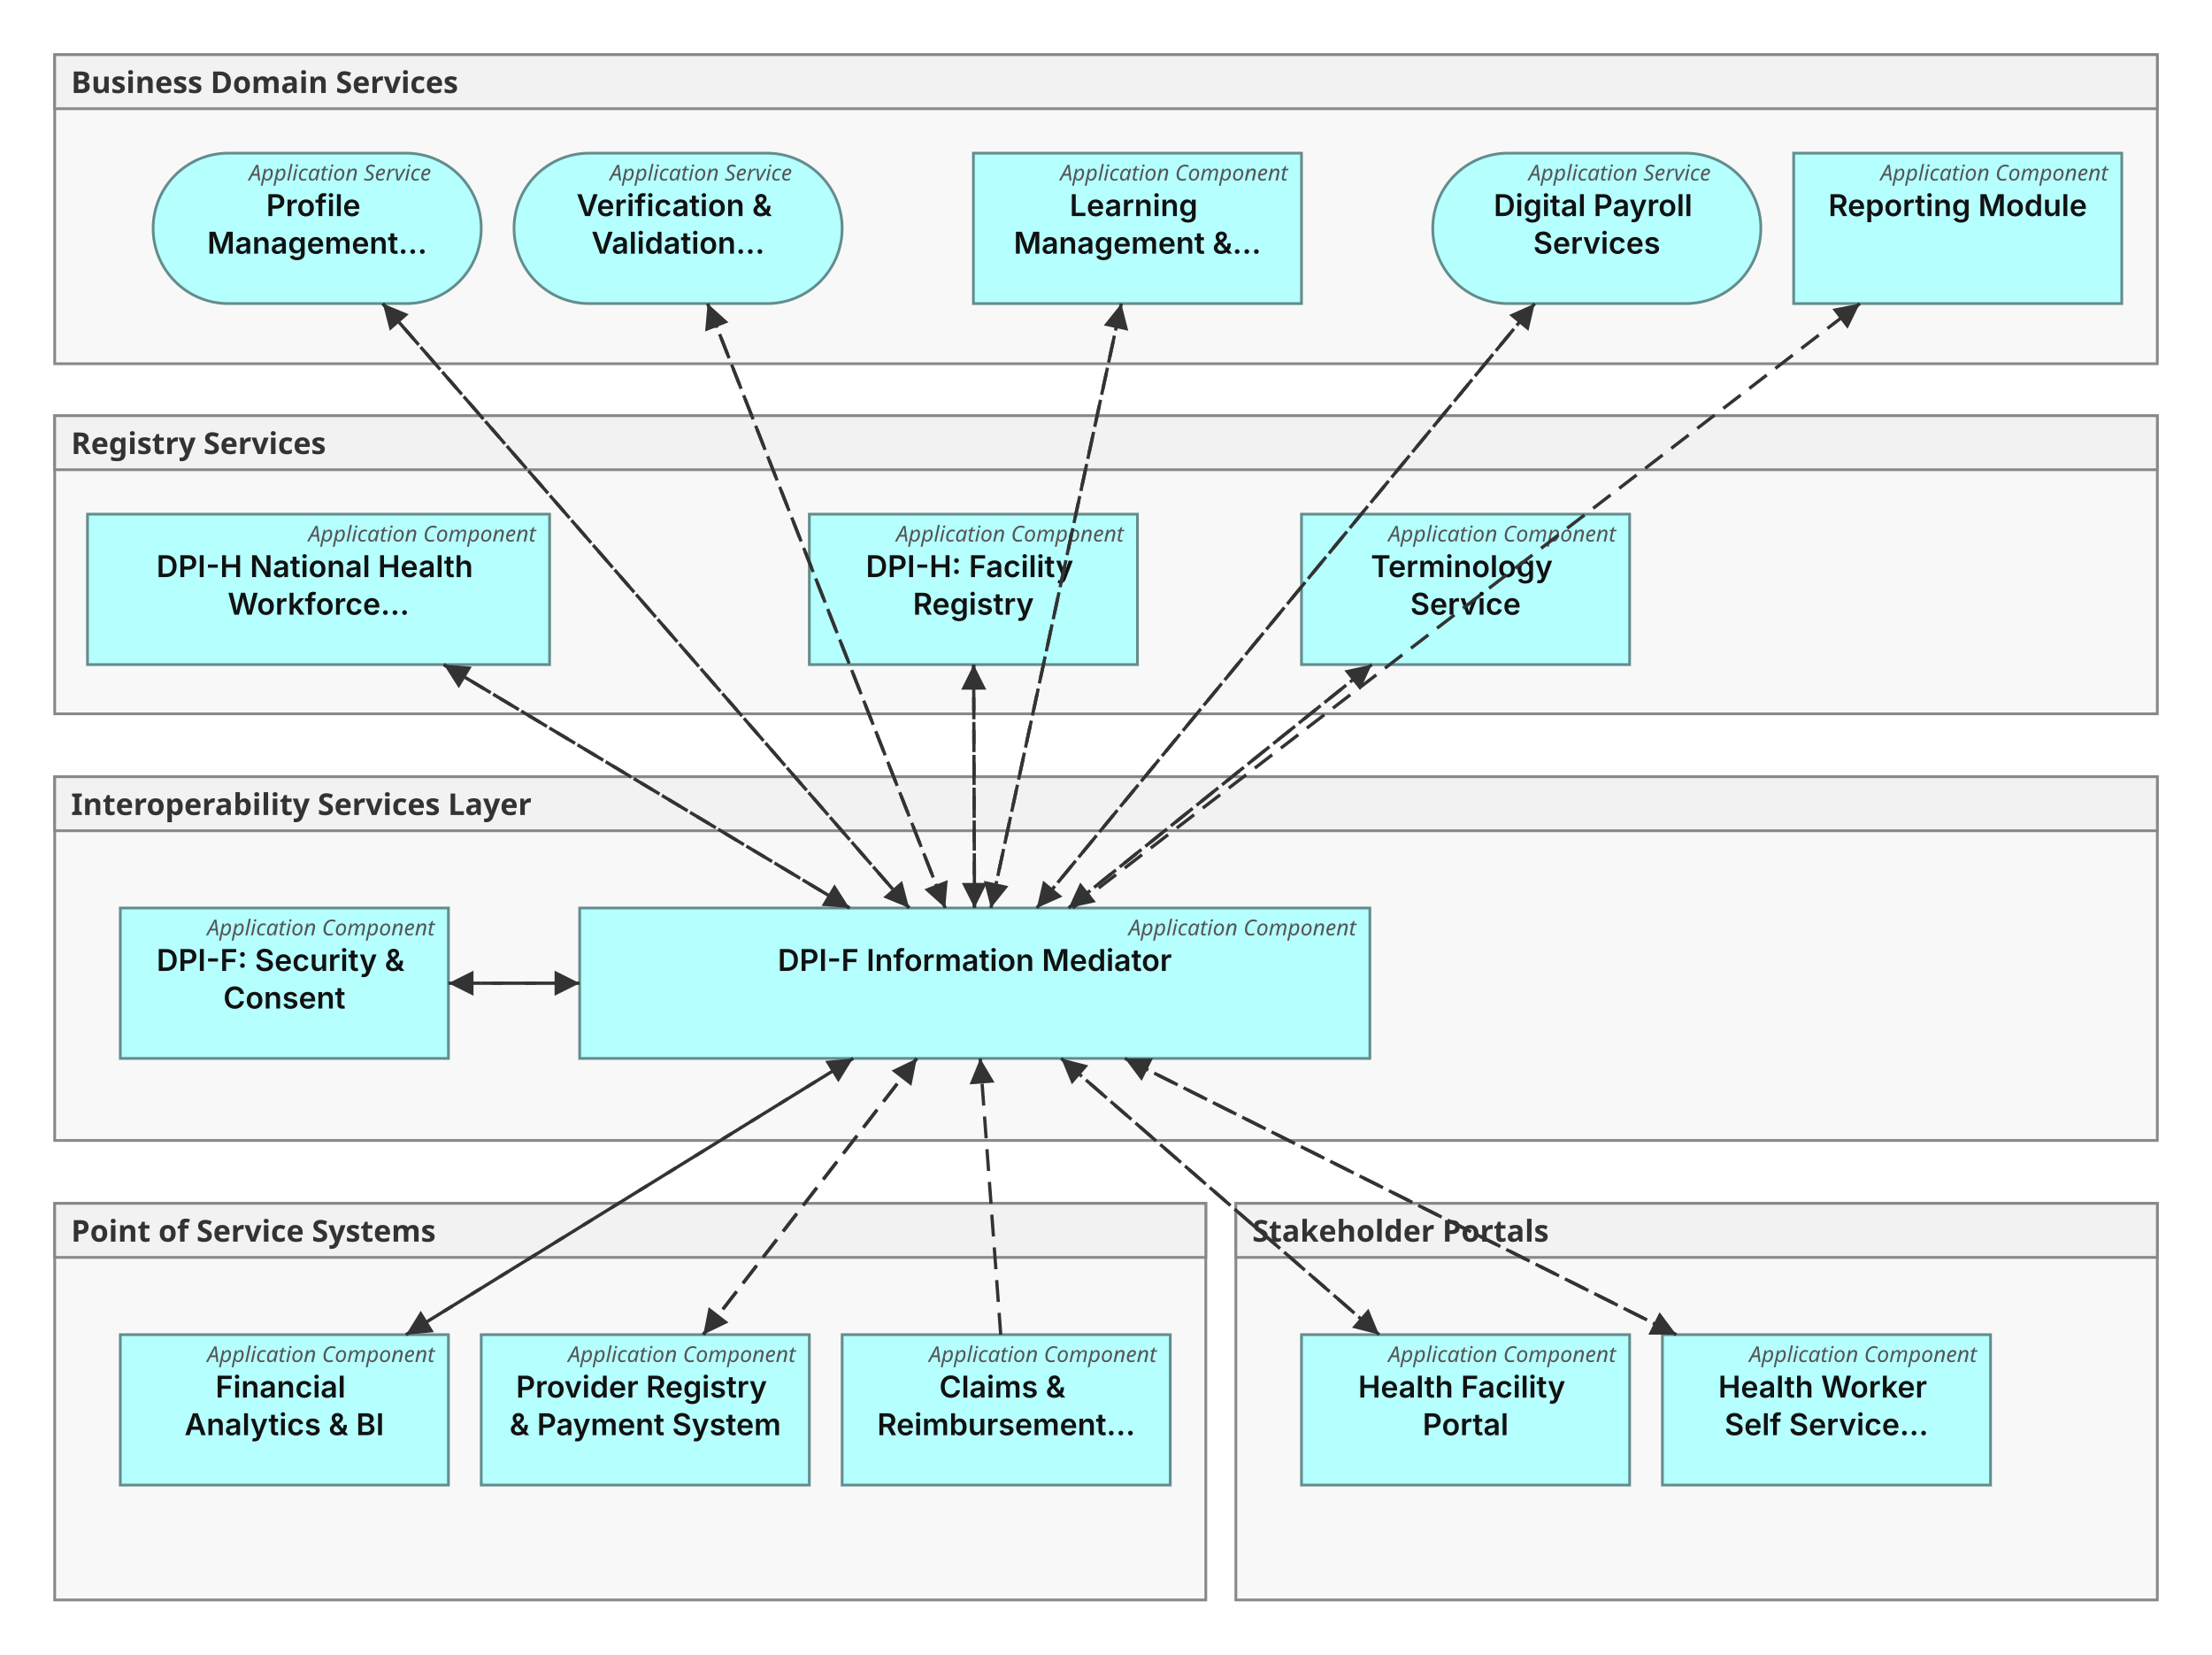
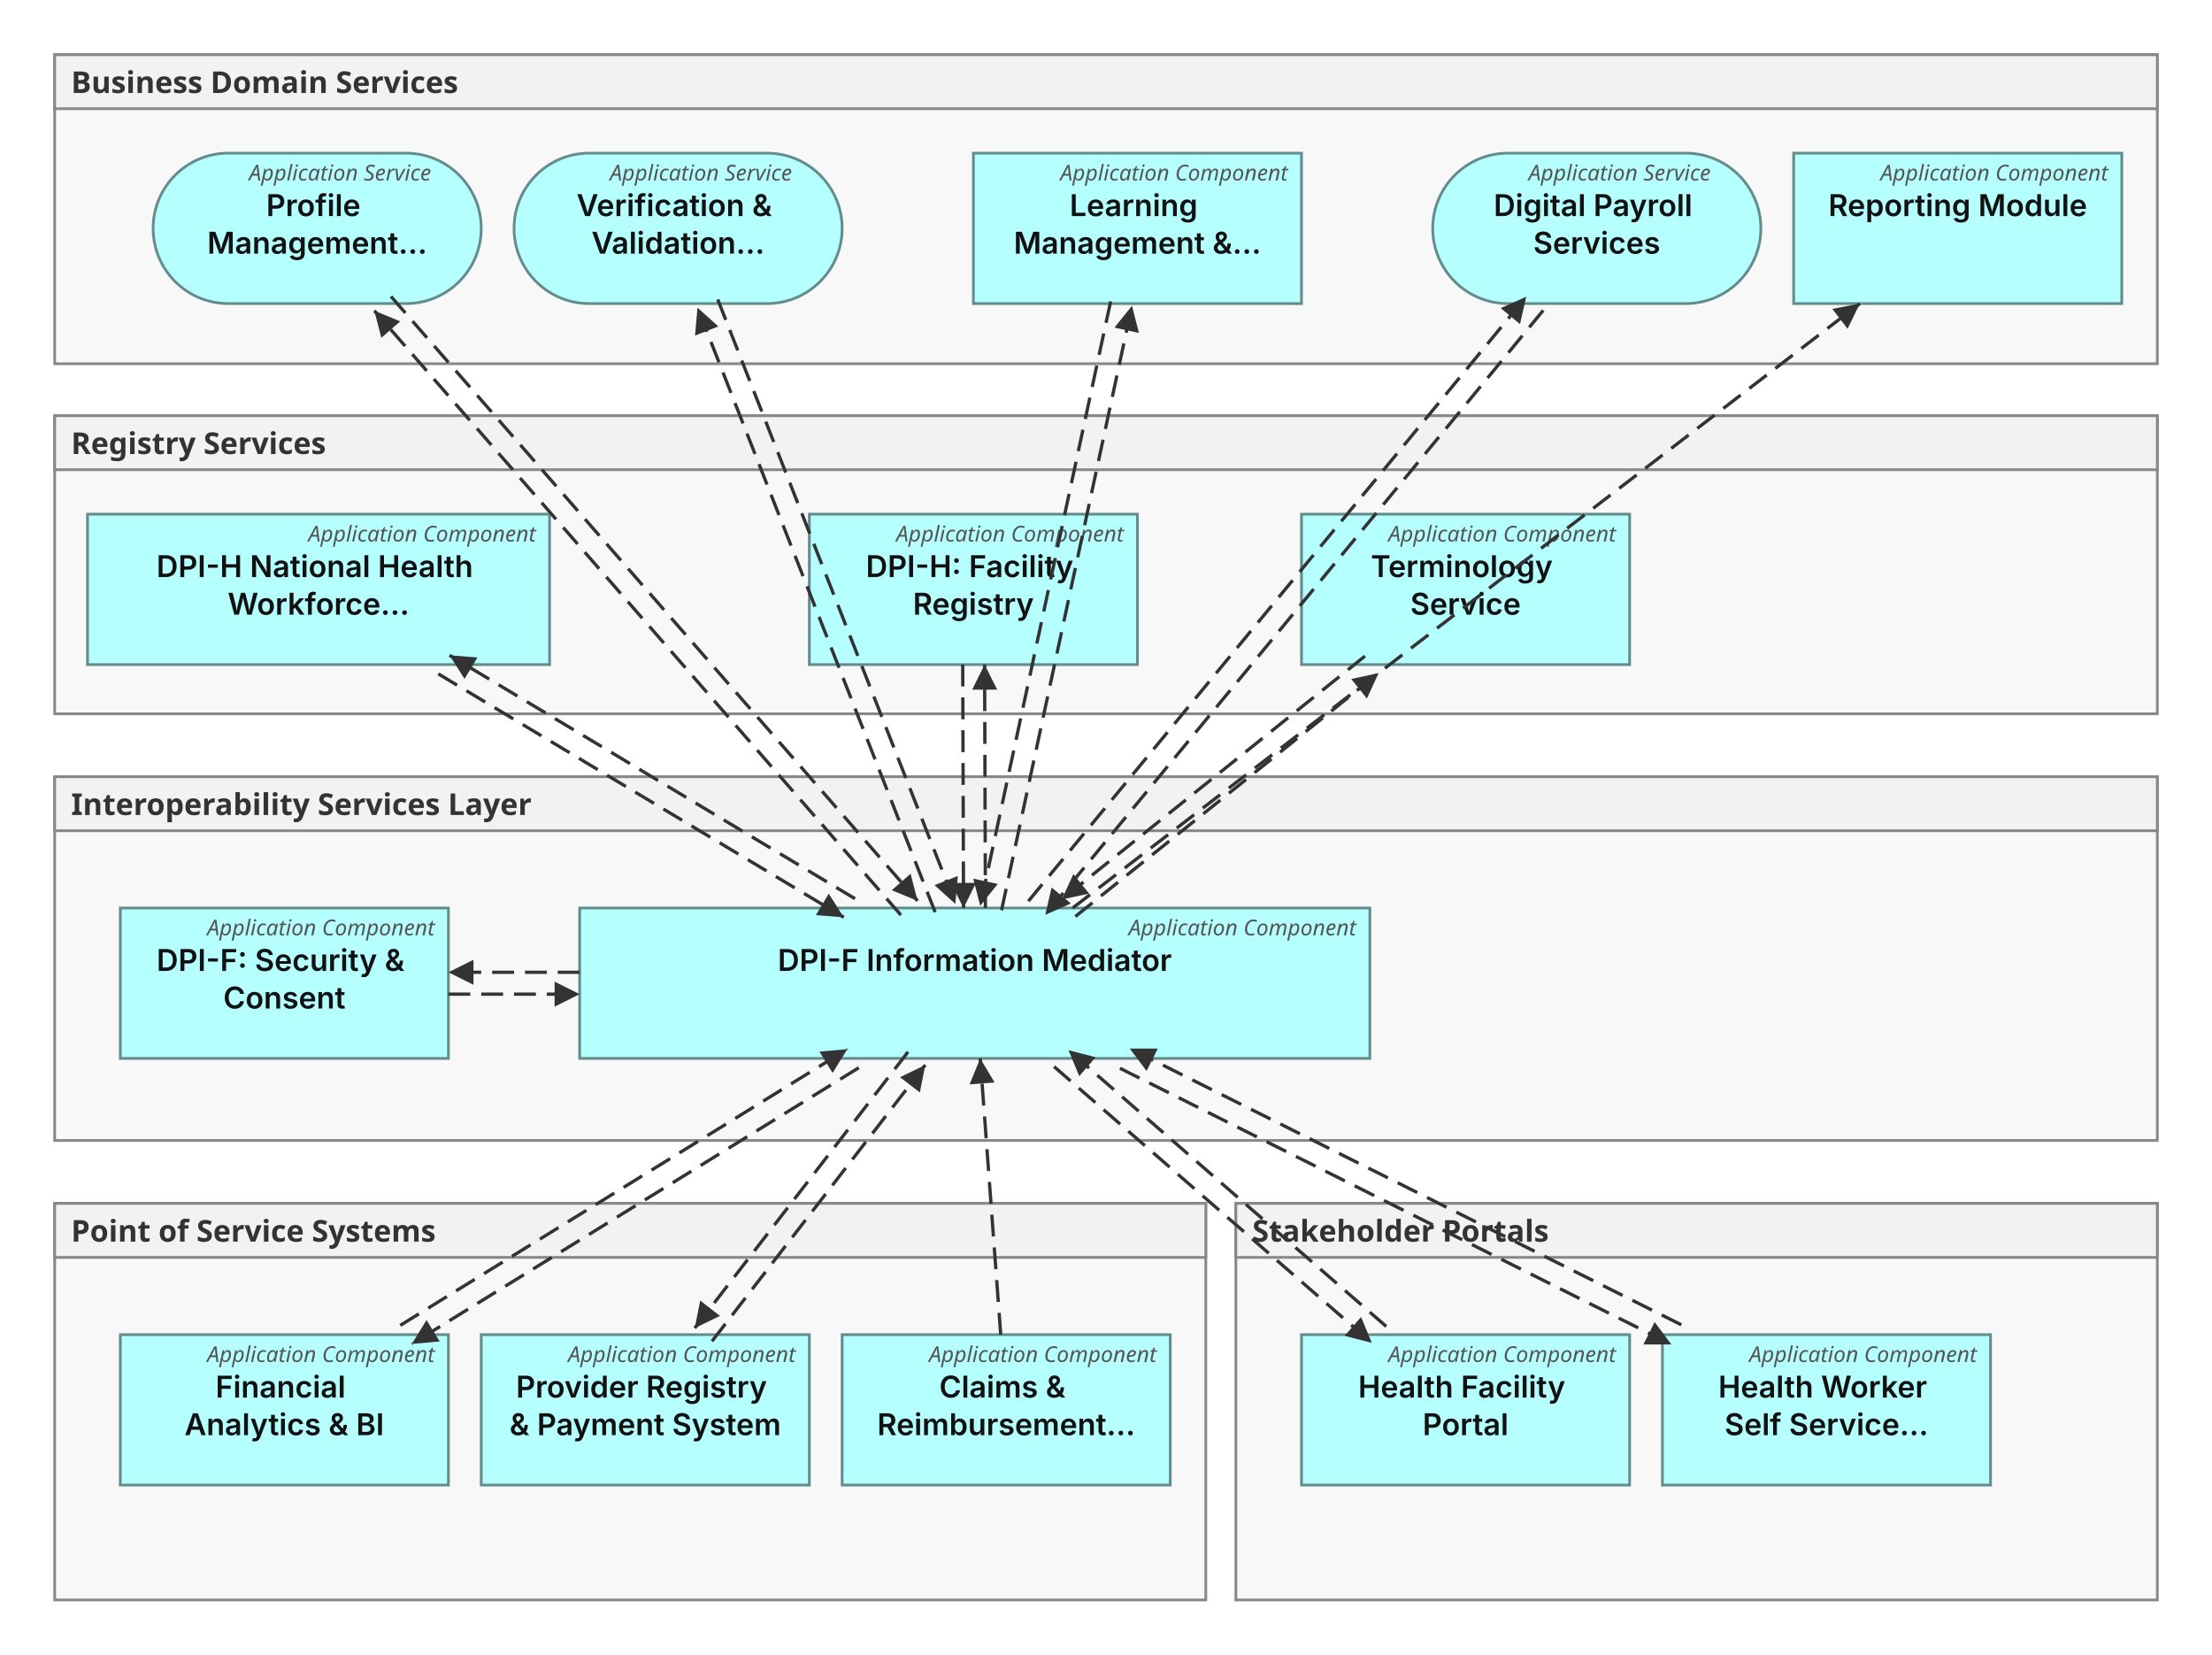
<svg xmlns="http://www.w3.org/2000/svg" viewBox="28 16 809 605" width="809" height="605" role="img" aria-labelledby="av-title">
  <style>
.av-name{font:600 11px system-ui,-apple-system,"Segoe UI",sans-serif;fill:#111}
.av-type{font:italic 8px system-ui,sans-serif;fill:#555}
.av-group{font:600 11px system-ui,sans-serif;fill:#333}
.av-note{font:10px system-ui,sans-serif;fill:#222}
.av-rel{font:9px system-ui,sans-serif;fill:#333;paint-order:stroke;stroke:#fff;stroke-width:3px}
a:hover rect,a:hover polygon,a:focus rect,a:focus polygon{stroke:#06c;stroke-width:2.5}
</style>
  <defs>
    <marker id="arrow-open" viewBox="0 0 12 12" refX="11" refY="6" markerWidth="11" markerHeight="11" orient="auto-start-reverse" markerUnits="userSpaceOnUse">
      <path d="M1 1 L11 6 L1 11" fill="none" stroke="#333" stroke-width="1.3" />
    </marker>
    <marker id="arrow-filled" viewBox="0 0 12 12" refX="11" refY="6" markerWidth="11" markerHeight="11" orient="auto-start-reverse" markerUnits="userSpaceOnUse">
      <path d="M1 1 L11 6 L1 11 Z" fill="#333" />
    </marker>
    <marker id="arrow-small" viewBox="0 0 10 10" refX="9" refY="5" markerWidth="8" markerHeight="8" orient="auto-start-reverse" markerUnits="userSpaceOnUse">
      <path d="M1 1 L9 5 L1 9" fill="none" stroke="#333" stroke-width="1.2" />
    </marker>
    <marker id="triangle-hollow" viewBox="0 0 14 14" refX="13" refY="7" markerWidth="13" markerHeight="13" orient="auto-start-reverse" markerUnits="userSpaceOnUse">
      <path d="M1 1 L13 7 L1 13 Z" fill="#fff" stroke="#333" stroke-width="1.2" />
    </marker>
    <marker id="diamond-filled" viewBox="0 0 16 10" refX="1" refY="5" markerWidth="16" markerHeight="10" orient="auto-start-reverse" markerUnits="userSpaceOnUse">
      <path d="M1 5 L8 1 L15 5 L8 9 Z" fill="#333" />
    </marker>
    <marker id="diamond-hollow" viewBox="0 0 16 10" refX="1" refY="5" markerWidth="16" markerHeight="10" orient="auto-start-reverse" markerUnits="userSpaceOnUse">
      <path d="M1 5 L8 1 L15 5 L8 9 Z" fill="#fff" stroke="#333" stroke-width="1.2" />
    </marker>
    <marker id="dot" viewBox="0 0 8 8" refX="4" refY="4" markerWidth="7" markerHeight="7" orient="auto" markerUnits="userSpaceOnUse">
      <circle cx="4" cy="4" r="3.2" fill="#333" />
    </marker>
    <pattern id="missing" width="8" height="8" patternUnits="userSpaceOnUse" patternTransform="rotate(45)">
      <rect width="8" height="8" fill="#fff" />
      <line x1="0" y1="0" x2="0" y2="8" stroke="#d33" stroke-width="2" />
    </pattern>
  </defs>
  <rect x="28" y="16" width="809" height="605" fill="#fff" />
  <g class="av-g">
    <rect x="48" y="456" width="421" height="145" fill="#f2f2f2" fill-opacity=".55" stroke="#888" />
    <rect x="48" y="456" width="421" height="19.75" fill="#f2f2f2" stroke="#888" />
    <text class="av-group" x="54" y="470">Point of Service Systems</text>
  </g>
  <a href="../../../en/dpi-h-ra/archimate/0.2.0-draft.1/elements/id-dcc7c73aa6fd415facde0da5ecae044b/" target="_top">
    <rect x="204" y="504" width="120" height="55" fill="#b5ffff" stroke="#648c8c" stroke-width="1" />
    <text class="av-type" x="319" y="514" text-anchor="end">Application Component</text>
    <text class="av-name" x="264" y="527" text-anchor="middle">
      <tspan x="264" dy="0">Provider Registry</tspan>
      <tspan x="264" dy="13.75">&amp; Payment System</tspan>
    </text>
  </a>
  <a href="../../../en/dpi-h-ra/archimate/0.2.0-draft.1/elements/id-0bb487f76a814e0ca738870107b29dc9/" target="_top">
    <rect x="72" y="504" width="120" height="55" fill="#b5ffff" stroke="#648c8c" stroke-width="1" />
    <text class="av-type" x="187" y="514" text-anchor="end">Application Component</text>
    <text class="av-name" x="132" y="527" text-anchor="middle">
      <tspan x="132" dy="0">Financial</tspan>
      <tspan x="132" dy="13.75">Analytics &amp; BI</tspan>
    </text>
  </a>
  <a href="../../../en/dpi-h-ra/archimate/0.2.0-draft.1/elements/id-f7ffac27f018417c8ddb46a8c98c3b28/" target="_top">
    <rect x="336" y="504" width="120" height="55" fill="#b5ffff" stroke="#648c8c" stroke-width="1" />
    <text class="av-type" x="451" y="514" text-anchor="end">Application Component</text>
    <text class="av-name" x="396" y="527" text-anchor="middle">
      <tspan x="396" dy="0">Claims &amp;</tspan>
      <tspan x="396" dy="13.75">Reimbursement…</tspan>
    </text>
  </a>
  <g class="av-g">
    <rect x="480" y="456" width="337" height="145" fill="#f2f2f2" fill-opacity=".55" stroke="#888" />
    <rect x="480" y="456" width="337" height="19.75" fill="#f2f2f2" stroke="#888" />
    <text class="av-group" x="486" y="470">Stakeholder Portals</text>
  </g>
  <a href="../../../en/dpi-h-ra/archimate/0.2.0-draft.1/elements/id-95de5ab980944de8922cc630296992ec/" target="_top">
    <rect x="504" y="504" width="120" height="55" fill="#b5ffff" stroke="#648c8c" stroke-width="1" />
    <text class="av-type" x="619" y="514" text-anchor="end">Application Component</text>
    <text class="av-name" x="564" y="527" text-anchor="middle">
      <tspan x="564" dy="0">Health Facility</tspan>
      <tspan x="564" dy="13.75">Portal</tspan>
    </text>
  </a>
  <a href="../../../en/dpi-h-ra/archimate/0.2.0-draft.1/elements/id-24e3b3ea32b5424c89a8748329a6209d/" target="_top">
    <rect x="636" y="504" width="120" height="55" fill="#b5ffff" stroke="#648c8c" stroke-width="1" />
    <text class="av-type" x="751" y="514" text-anchor="end">Application Component</text>
    <text class="av-name" x="696" y="527" text-anchor="middle">
      <tspan x="696" dy="0">Health Worker</tspan>
      <tspan x="696" dy="13.75">Self Service…</tspan>
    </text>
  </a>
  <g class="av-g">
    <rect x="48" y="168" width="769" height="109" fill="#f2f2f2" fill-opacity=".55" stroke="#888" />
    <rect x="48" y="168" width="769" height="19.75" fill="#f2f2f2" stroke="#888" />
    <text class="av-group" x="54" y="182">Registry Services</text>
  </g>
  <a href="../../../en/dpi-h-ra/archimate/0.2.0-draft.1/elements/id-961cfe0f56b54c5ea4f48c3f34109e0e/" target="_top">
    <rect x="60" y="204" width="169" height="55" fill="#b5ffff" stroke="#648c8c" stroke-width="1" />
    <text class="av-type" x="224" y="214" text-anchor="end">Application Component</text>
    <text class="av-name" x="144.5" y="227" text-anchor="middle">
      <tspan x="144.5" dy="0">DPI-H National Health</tspan>
      <tspan x="144.5" dy="13.75">Workforce…</tspan>
    </text>
  </a>
  <a href="../../../en/dpi-h-ra/archimate/0.2.0-draft.1/elements/id-a3b7a1d2792c400ba0398eb82affaf2d/" target="_top">
    <rect x="324" y="204" width="120" height="55" fill="#b5ffff" stroke="#648c8c" stroke-width="1" />
    <text class="av-type" x="439" y="214" text-anchor="end">Application Component</text>
    <text class="av-name" x="384" y="227" text-anchor="middle">
      <tspan x="384" dy="0">DPI-H: Facility</tspan>
      <tspan x="384" dy="13.75">Registry</tspan>
    </text>
  </a>
  <a href="../../../en/dpi-h-ra/archimate/0.2.0-draft.1/elements/id-e23a136ac7904c02a15f46010f655099/" target="_top">
    <rect x="504" y="204" width="120" height="55" fill="#b5ffff" stroke="#648c8c" stroke-width="1" />
    <text class="av-type" x="619" y="214" text-anchor="end">Application Component</text>
    <text class="av-name" x="564" y="227" text-anchor="middle">
      <tspan x="564" dy="0">Terminology</tspan>
      <tspan x="564" dy="13.75">Service</tspan>
    </text>
  </a>
  <g class="av-g">
    <rect x="48" y="300" width="769" height="133" fill="#f2f2f2" fill-opacity=".55" stroke="#888" />
    <rect x="48" y="300" width="769" height="19.75" fill="#f2f2f2" stroke="#888" />
    <text class="av-group" x="54" y="314">Interoperability Services Layer</text>
  </g>
  <a href="../../../en/dpi-h-ra/archimate/0.2.0-draft.1/elements/id-1dc836590e8a4c4796d0ca941ce01d2b/" target="_top">
    <rect x="72" y="348" width="120" height="55" fill="#b5ffff" stroke="#648c8c" stroke-width="1" />
    <text class="av-type" x="187" y="358" text-anchor="end">Application Component</text>
    <text class="av-name" x="132" y="371" text-anchor="middle">
      <tspan x="132" dy="0">DPI-F: Security &amp;</tspan>
      <tspan x="132" dy="13.75">Consent</tspan>
    </text>
  </a>
  <a href="../../../en/dpi-h-ra/archimate/0.2.0-draft.1/elements/id-7862a8939c5a458c9ad1674062700688/" target="_top">
    <rect x="240" y="348" width="289" height="55" fill="#b5ffff" stroke="#648c8c" stroke-width="1" />
    <text class="av-type" x="524" y="358" text-anchor="end">Application Component</text>
    <text class="av-name" x="384.5" y="371" text-anchor="middle">
      <tspan x="384.5" dy="0">DPI-F Information Mediator</tspan>
    </text>
  </a>
  <g class="av-g">
    <rect x="48" y="36" width="769" height="113" fill="#f2f2f2" fill-opacity=".55" stroke="#888" />
    <rect x="48" y="36" width="769" height="19.75" fill="#f2f2f2" stroke="#888" />
    <text class="av-group" x="54" y="50">Business Domain Services</text>
  </g>
  <a href="../../../en/dpi-h-ra/archimate/0.2.0-draft.1/elements/id-8481f5d95240477e9fb462fdab759878/" target="_top">
    <rect x="84" y="72" width="120" height="55" rx="27.5" fill="#b5ffff" stroke="#648c8c" stroke-width="1" />
    <text class="av-type" x="185.667" y="82" text-anchor="end">Application Service</text>
    <text class="av-name" x="144" y="95" text-anchor="middle">
      <tspan x="144" dy="0">Profile</tspan>
      <tspan x="144" dy="13.75">Management…</tspan>
    </text>
  </a>
  <a href="../../../en/dpi-h-ra/archimate/0.2.0-draft.1/elements/id-bed24fc6e59048c595b7bde7a22b63f9/" target="_top">
    <rect x="684" y="72" width="120" height="55" fill="#b5ffff" stroke="#648c8c" stroke-width="1" />
    <text class="av-type" x="799" y="82" text-anchor="end">Application Component</text>
    <text class="av-name" x="744" y="95" text-anchor="middle">
      <tspan x="744" dy="0">Reporting Module</tspan>
    </text>
  </a>
  <a href="../../../en/dpi-h-ra/archimate/0.2.0-draft.1/elements/id-61f9036cfc264e5ea18d7538e3f84e64/" target="_top">
    <rect x="216" y="72" width="120" height="55" rx="27.5" fill="#b5ffff" stroke="#648c8c" stroke-width="1" />
    <text class="av-type" x="317.667" y="82" text-anchor="end">Application Service</text>
    <text class="av-name" x="276" y="95" text-anchor="middle">
      <tspan x="276" dy="0">Verification &amp;</tspan>
      <tspan x="276" dy="13.75">Validation…</tspan>
    </text>
  </a>
  <a href="../../../en/dpi-h-ra/archimate/0.2.0-draft.1/elements/id-524dea71aa26495883e2ab4efbca3075/" target="_top">
    <rect x="384" y="72" width="120" height="55" fill="#b5ffff" stroke="#648c8c" stroke-width="1" />
    <text class="av-type" x="499" y="82" text-anchor="end">Application Component</text>
    <text class="av-name" x="444" y="95" text-anchor="middle">
      <tspan x="444" dy="0">Learning</tspan>
      <tspan x="444" dy="13.75">Management &amp;…</tspan>
    </text>
  </a>
  <a href="../../../en/dpi-h-ra/archimate/0.2.0-draft.1/elements/id-138d88d8ce424d15b7ea3db0aec010e9/" target="_top">
    <rect x="552" y="72" width="120" height="55" rx="27.5" fill="#b5ffff" stroke="#648c8c" stroke-width="1" />
    <text class="av-type" x="653.667" y="82" text-anchor="end">Application Service</text>
    <text class="av-name" x="612" y="95" text-anchor="middle">
      <tspan x="612" dy="0">Digital Payroll</tspan>
      <tspan x="612" dy="13.75">Services</tspan>
    </text>
  </a>
  <a href="../../../en/dpi-h-ra/archimate/0.2.0-draft.1/relationships/id-dfb5d9850936470297441731ba7923a5/" target="_top">
-     <path d="M285.2 504 L363.3 403" fill="none" stroke="#333" stroke-width="1.2" stroke-dasharray="8 4" marker-end="url(#arrow-filled)" />
-     <path d="M285.2 504 L363.3 403" fill="none" stroke="transparent" stroke-width="8" />
+     <path d="M288.4 506.4 L366.4 405.4" fill="none" stroke="#333" stroke-width="1.2" stroke-dasharray="8 4" marker-end="url(#arrow-filled)" />
+     <path d="M288.4 506.4 L366.4 405.4" fill="none" stroke="transparent" stroke-width="8" />
  </a>
  <a href="../../../en/dpi-h-ra/archimate/0.2.0-draft.1/relationships/id-42ccf72f046744a98d3c5e717079c059/" target="_top">
-     <path d="M176.5 504 L340 403" fill="none" stroke="#333" stroke-width="1.2" stroke-dasharray="8 4" marker-end="url(#arrow-filled)" />
-     <path d="M176.5 504 L340 403" fill="none" stroke="transparent" stroke-width="8" />
+     <path d="M174.4 500.6 L337.9 399.6" fill="none" stroke="#333" stroke-width="1.2" stroke-dasharray="8 4" marker-end="url(#arrow-filled)" />
+     <path d="M174.4 500.6 L337.9 399.6" fill="none" stroke="transparent" stroke-width="8" />
  </a>
  <a href="../../../en/dpi-h-ra/archimate/0.2.0-draft.1/relationships/id-753eb90f4e7b4fde86af9d2a79212e40/" target="_top">
    <path d="M394 504 L386.5 403" fill="none" stroke="#333" stroke-width="1.2" stroke-dasharray="8 4" marker-end="url(#arrow-filled)" />
    <path d="M394 504 L386.5 403" fill="none" stroke="transparent" stroke-width="8" />
  </a>
  <a href="../../../en/dpi-h-ra/archimate/0.2.0-draft.1/relationships/id-84904306f207414a97c5a3ea80f2efdd/" target="_top">
-     <path d="M532.4 504 L416.1 403" fill="none" stroke="#333" stroke-width="1.2" stroke-dasharray="8 4" marker-end="url(#arrow-filled)" />
-     <path d="M532.4 504 L416.1 403" fill="none" stroke="transparent" stroke-width="8" />
+     <path d="M535 501 L418.8 400" fill="none" stroke="#333" stroke-width="1.2" stroke-dasharray="8 4" marker-end="url(#arrow-filled)" />
+     <path d="M535 501 L418.8 400" fill="none" stroke="transparent" stroke-width="8" />
  </a>
  <a href="../../../en/dpi-h-ra/archimate/0.2.0-draft.1/relationships/id-25e7a559b40f40bfbb336dbd0fa65df6/" target="_top">
-     <path d="M641.1 504 L439.4 403" fill="none" stroke="#333" stroke-width="1.2" stroke-dasharray="8 4" marker-end="url(#arrow-filled)" />
-     <path d="M641.1 504 L439.4 403" fill="none" stroke="transparent" stroke-width="8" />
+     <path d="M642.9 500.4 L441.2 399.4" fill="none" stroke="#333" stroke-width="1.2" stroke-dasharray="8 4" marker-end="url(#arrow-filled)" />
+     <path d="M642.9 500.4 L441.2 399.4" fill="none" stroke="transparent" stroke-width="8" />
  </a>
  <a href="../../../en/dpi-h-ra/archimate/0.2.0-draft.1/relationships/id-fb7f0277b41346d5879bb83277f26733/" target="_top">
-     <path d="M190.3 259 L338.7 348" fill="none" stroke="#333" stroke-width="1.2" stroke-dasharray="8 4" marker-end="url(#arrow-filled)" />
-     <path d="M190.3 259 L338.7 348" fill="none" stroke="transparent" stroke-width="8" />
+     <path d="M188.3 262.4 L336.6 351.4" fill="none" stroke="#333" stroke-width="1.2" stroke-dasharray="8 4" marker-end="url(#arrow-filled)" />
+     <path d="M188.3 262.4 L336.6 351.4" fill="none" stroke="transparent" stroke-width="8" />
  </a>
  <a href="../../../en/dpi-h-ra/archimate/0.2.0-draft.1/relationships/id-e601aa19b7d5495384703b338a8b48e5/" target="_top">
-     <path d="M384.1 259 L384.4 348" fill="none" stroke="#333" stroke-width="1.2" stroke-dasharray="8 4" marker-end="url(#arrow-filled)" />
-     <path d="M384.1 259 L384.4 348" fill="none" stroke="transparent" stroke-width="8" />
+     <path d="M380.1 259 L380.4 348" fill="none" stroke="#333" stroke-width="1.2" stroke-dasharray="8 4" marker-end="url(#arrow-filled)" />
+     <path d="M380.1 259 L380.4 348" fill="none" stroke="transparent" stroke-width="8" />
  </a>
  <a href="../../../en/dpi-h-ra/archimate/0.2.0-draft.1/relationships/id-3138db23398c4190b70f27e6117b95dc/" target="_top">
-     <path d="M529.7 259 L418.8 348" fill="none" stroke="#333" stroke-width="1.2" stroke-dasharray="8 4" marker-end="url(#arrow-filled)" />
-     <path d="M529.7 259 L418.8 348" fill="none" stroke="transparent" stroke-width="8" />
+     <path d="M527.2 255.9 L416.3 344.9" fill="none" stroke="#333" stroke-width="1.2" stroke-dasharray="8 4" marker-end="url(#arrow-filled)" />
+     <path d="M527.2 255.9 L416.3 344.9" fill="none" stroke="transparent" stroke-width="8" />
  </a>
  <a href="../../../en/dpi-h-ra/archimate/0.2.0-draft.1/relationships/id-f6c5dcd50a324092b090370ef539e33b/" target="_top">
-     <path d="M192 375.5 L240 375.5" fill="none" stroke="#333" stroke-width="1.2" stroke-dasharray="8 4" marker-end="url(#arrow-filled)" />
-     <path d="M192 375.5 L240 375.5" fill="none" stroke="transparent" stroke-width="8" />
+     <path d="M192 379.5 L240 379.5" fill="none" stroke="#333" stroke-width="1.2" stroke-dasharray="8 4" marker-end="url(#arrow-filled)" />
+     <path d="M192 379.5 L240 379.5" fill="none" stroke="transparent" stroke-width="8" />
  </a>
  <a href="../../../en/dpi-h-ra/archimate/0.2.0-draft.1/relationships/id-e9f46c67e68042109744e4da917ae6ff/" target="_top">
-     <path d="M240 375.5 L192 375.5" fill="none" stroke="#333" stroke-width="1.2" stroke-dasharray="8 4" marker-end="url(#arrow-filled)" />
-     <path d="M240 375.5 L192 375.5" fill="none" stroke="transparent" stroke-width="8" />
+     <path d="M240 371.5 L192 371.5" fill="none" stroke="#333" stroke-width="1.2" stroke-dasharray="8 4" marker-end="url(#arrow-filled)" />
+     <path d="M240 371.5 L192 371.5" fill="none" stroke="transparent" stroke-width="8" />
  </a>
  <a href="../../../en/dpi-h-ra/archimate/0.2.0-draft.1/relationships/id-d123c3d402a445ccb278dfc0c6f58de8/" target="_top">
-     <path d="M363.3 403 L285.2 504" fill="none" stroke="#333" stroke-width="1.2" stroke-dasharray="8 4" marker-end="url(#arrow-filled)" />
-     <path d="M363.3 403 L285.2 504" fill="none" stroke="transparent" stroke-width="8" />
+     <path d="M360.1 400.6 L282.1 501.6" fill="none" stroke="#333" stroke-width="1.2" stroke-dasharray="8 4" marker-end="url(#arrow-filled)" />
+     <path d="M360.1 400.6 L282.1 501.6" fill="none" stroke="transparent" stroke-width="8" />
  </a>
  <a href="../../../en/dpi-h-ra/archimate/0.2.0-draft.1/relationships/id-8bfcf3f3cac14740bef7d19100c587ba/" target="_top">
-     <path d="M416.1 403 L532.4 504" fill="none" stroke="#333" stroke-width="1.2" stroke-dasharray="8 4" marker-end="url(#arrow-filled)" />
-     <path d="M416.1 403 L532.4 504" fill="none" stroke="transparent" stroke-width="8" />
+     <path d="M413.5 406 L529.7 507" fill="none" stroke="#333" stroke-width="1.2" stroke-dasharray="8 4" marker-end="url(#arrow-filled)" />
+     <path d="M413.5 406 L529.7 507" fill="none" stroke="transparent" stroke-width="8" />
  </a>
  <a href="../../../en/dpi-h-ra/archimate/0.2.0-draft.1/relationships/id-7f0250a90ff3463c9690c9a5fba48e96/" target="_top">
-     <path d="M439.4 403 L641.1 504" fill="none" stroke="#333" stroke-width="1.2" stroke-dasharray="8 4" marker-end="url(#arrow-filled)" />
-     <path d="M439.4 403 L641.1 504" fill="none" stroke="transparent" stroke-width="8" />
+     <path d="M437.6 406.6 L639.3 507.6" fill="none" stroke="#333" stroke-width="1.2" stroke-dasharray="8 4" marker-end="url(#arrow-filled)" />
+     <path d="M437.6 406.6 L639.3 507.6" fill="none" stroke="transparent" stroke-width="8" />
  </a>
  <a href="../../../en/dpi-h-ra/archimate/0.2.0-draft.1/relationships/id-9540ab8bdf4945278fdd25eb3e37b7f3/" target="_top">
-     <path d="M384.4 348 L384.1 259" fill="none" stroke="#333" stroke-width="1.2" stroke-dasharray="8 4" marker-end="url(#arrow-filled)" />
-     <path d="M384.4 348 L384.1 259" fill="none" stroke="transparent" stroke-width="8" />
+     <path d="M388.4 348 L388.1 259" fill="none" stroke="#333" stroke-width="1.2" stroke-dasharray="8 4" marker-end="url(#arrow-filled)" />
+     <path d="M388.4 348 L388.1 259" fill="none" stroke="transparent" stroke-width="8" />
  </a>
  <a href="../../../en/dpi-h-ra/archimate/0.2.0-draft.1/relationships/id-ace822c5be96420a980993dcb3184ce4/" target="_top">
-     <path d="M338.7 348 L190.3 259" fill="none" stroke="#333" stroke-width="1.2" stroke-dasharray="8 4" marker-end="url(#arrow-filled)" />
-     <path d="M338.7 348 L190.3 259" fill="none" stroke="transparent" stroke-width="8" />
+     <path d="M340.7 344.6 L192.4 255.6" fill="none" stroke="#333" stroke-width="1.2" stroke-dasharray="8 4" marker-end="url(#arrow-filled)" />
+     <path d="M340.7 344.6 L192.4 255.6" fill="none" stroke="transparent" stroke-width="8" />
  </a>
  <a href="../../../en/dpi-h-ra/archimate/0.2.0-draft.1/relationships/id-7a3903baac4141b0878bfd4bf0d1c2c7/" target="_top">
-     <path d="M418.8 348 L529.7 259" fill="none" stroke="#333" stroke-width="1.2" stroke-dasharray="8 4" marker-end="url(#arrow-filled)" />
-     <path d="M418.8 348 L529.7 259" fill="none" stroke="transparent" stroke-width="8" />
+     <path d="M421.3 351.1 L532.2 262.1" fill="none" stroke="#333" stroke-width="1.2" stroke-dasharray="8 4" marker-end="url(#arrow-filled)" />
+     <path d="M421.3 351.1 L532.2 262.1" fill="none" stroke="transparent" stroke-width="8" />
  </a>
  <a href="../../../en/dpi-h-ra/archimate/0.2.0-draft.1/relationships/id-9aef44a6f9bb4910802896bc2fe65497/" target="_top">
    <path d="M420.3 348 L708.2 127" fill="none" stroke="#333" stroke-width="1.2" stroke-dasharray="8 4" marker-end="url(#arrow-filled)" />
    <path d="M420.3 348 L708.2 127" fill="none" stroke="transparent" stroke-width="8" />
  </a>
  <a href="../../../en/dpi-h-ra/archimate/0.2.0-draft.1/relationships/id-9c4002debe71452bbc9a178249f24535/" target="_top">
-     <path d="M390.4 348 L438.1 127" fill="none" stroke="#333" stroke-width="1.2" stroke-dasharray="8 4" marker-end="url(#arrow-filled)" />
-     <path d="M390.4 348 L438.1 127" fill="none" stroke="transparent" stroke-width="8" />
+     <path d="M394.3 348.8 L442 127.8" fill="none" stroke="#333" stroke-width="1.2" stroke-dasharray="8 4" marker-end="url(#arrow-filled)" />
+     <path d="M394.3 348.8 L442 127.8" fill="none" stroke="transparent" stroke-width="8" />
  </a>
  <a href="../../../en/dpi-h-ra/archimate/0.2.0-draft.1/relationships/id-5bfbeed8eee54b9ba650e228e6c5df90/" target="_top">
-     <path d="M373.7 348 L286.8 127" fill="none" stroke="#333" stroke-width="1.2" stroke-dasharray="8 4" marker-end="url(#arrow-filled)" />
-     <path d="M373.7 348 L286.8 127" fill="none" stroke="transparent" stroke-width="8" />
+     <path d="M370 349.5 L283.1 128.5" fill="none" stroke="#333" stroke-width="1.2" stroke-dasharray="8 4" marker-end="url(#arrow-filled)" />
+     <path d="M370 349.5 L283.1 128.5" fill="none" stroke="transparent" stroke-width="8" />
  </a>
  <a href="../../../en/dpi-h-ra/archimate/0.2.0-draft.1/relationships/id-bcb26af6ef6c45139959d026163fc01d/" target="_top">
-     <path d="M360.5 348 L168 127" fill="none" stroke="#333" stroke-width="1.2" stroke-dasharray="8 4" marker-end="url(#arrow-filled)" />
-     <path d="M360.5 348 L168 127" fill="none" stroke="transparent" stroke-width="8" />
+     <path d="M357.5 350.6 L164.9 129.6" fill="none" stroke="#333" stroke-width="1.2" stroke-dasharray="8 4" marker-end="url(#arrow-filled)" />
+     <path d="M357.5 350.6 L164.9 129.6" fill="none" stroke="transparent" stroke-width="8" />
  </a>
  <a href="../../../en/dpi-h-ra/archimate/0.2.0-draft.1/relationships/id-2129831181494665a187feeba05cbf26/" target="_top">
-     <path d="M407.2 348 L589.3 127" fill="none" stroke="#333" stroke-width="1.2" stroke-dasharray="8 4" marker-end="url(#arrow-filled)" />
-     <path d="M407.2 348 L589.3 127" fill="none" stroke="transparent" stroke-width="8" />
+     <path d="M404.1 345.5 L586.2 124.5" fill="none" stroke="#333" stroke-width="1.2" stroke-dasharray="8 4" marker-end="url(#arrow-filled)" />
+     <path d="M404.1 345.5 L586.2 124.5" fill="none" stroke="transparent" stroke-width="8" />
  </a>
  <a href="../../../en/dpi-h-ra/archimate/0.2.0-draft.1/relationships/id-c5c4994b207e426dbbed28b44deacbf6/" target="_top">
-     <path d="M340 403 L176.5 504" fill="none" stroke="#333" stroke-width="1.2" stroke-dasharray="8 4" marker-end="url(#arrow-filled)" />
-     <path d="M340 403 L176.5 504" fill="none" stroke="transparent" stroke-width="8" />
+     <path d="M342.1 406.4 L178.6 507.4" fill="none" stroke="#333" stroke-width="1.2" stroke-dasharray="8 4" marker-end="url(#arrow-filled)" />
+     <path d="M342.1 406.4 L178.6 507.4" fill="none" stroke="transparent" stroke-width="8" />
  </a>
  <a href="../../../en/dpi-h-ra/archimate/0.2.0-draft.1/relationships/id-5e34172e1548458db393607c1386093b/" target="_top">
-     <path d="M168 127 L360.5 348" fill="none" stroke="#333" stroke-width="1.2" stroke-dasharray="8 4" marker-end="url(#arrow-filled)" />
-     <path d="M168 127 L360.5 348" fill="none" stroke="transparent" stroke-width="8" />
+     <path d="M171 124.4 L363.6 345.4" fill="none" stroke="#333" stroke-width="1.2" stroke-dasharray="8 4" marker-end="url(#arrow-filled)" />
+     <path d="M171 124.4 L363.6 345.4" fill="none" stroke="transparent" stroke-width="8" />
  </a>
  <a href="../../../en/dpi-h-ra/archimate/0.2.0-draft.1/relationships/id-6e5db7ba4f4f44679787bd8a1f653403/" target="_top">
-     <path d="M286.8 127 L373.7 348" fill="none" stroke="#333" stroke-width="1.2" stroke-dasharray="8 4" marker-end="url(#arrow-filled)" />
-     <path d="M286.8 127 L373.7 348" fill="none" stroke="transparent" stroke-width="8" />
+     <path d="M290.5 125.5 L377.4 346.5" fill="none" stroke="#333" stroke-width="1.2" stroke-dasharray="8 4" marker-end="url(#arrow-filled)" />
+     <path d="M290.5 125.5 L377.4 346.5" fill="none" stroke="transparent" stroke-width="8" />
  </a>
  <a href="../../../en/dpi-h-ra/archimate/0.2.0-draft.1/relationships/id-220b38207c5249029f7ac7d1dff5bf35/" target="_top">
-     <path d="M438.1 127 L390.4 348" fill="none" stroke="#333" stroke-width="1.2" stroke-dasharray="8 4" marker-end="url(#arrow-filled)" />
-     <path d="M438.1 127 L390.4 348" fill="none" stroke="transparent" stroke-width="8" />
+     <path d="M434.2 126.2 L386.5 347.2" fill="none" stroke="#333" stroke-width="1.2" stroke-dasharray="8 4" marker-end="url(#arrow-filled)" />
+     <path d="M434.2 126.2 L386.5 347.2" fill="none" stroke="transparent" stroke-width="8" />
  </a>
  <a href="../../../en/dpi-h-ra/archimate/0.2.0-draft.1/relationships/id-9aadaf071700425cb10fd522096b95f8/" target="_top">
-     <path d="M589.3 127 L407.2 348" fill="none" stroke="#333" stroke-width="1.2" stroke-dasharray="8 4" marker-end="url(#arrow-filled)" />
-     <path d="M589.3 127 L407.2 348" fill="none" stroke="transparent" stroke-width="8" />
+     <path d="M592.4 129.5 L410.3 350.5" fill="none" stroke="#333" stroke-width="1.2" stroke-dasharray="8 4" marker-end="url(#arrow-filled)" />
+     <path d="M592.4 129.5 L410.3 350.5" fill="none" stroke="transparent" stroke-width="8" />
  </a>
</svg>
